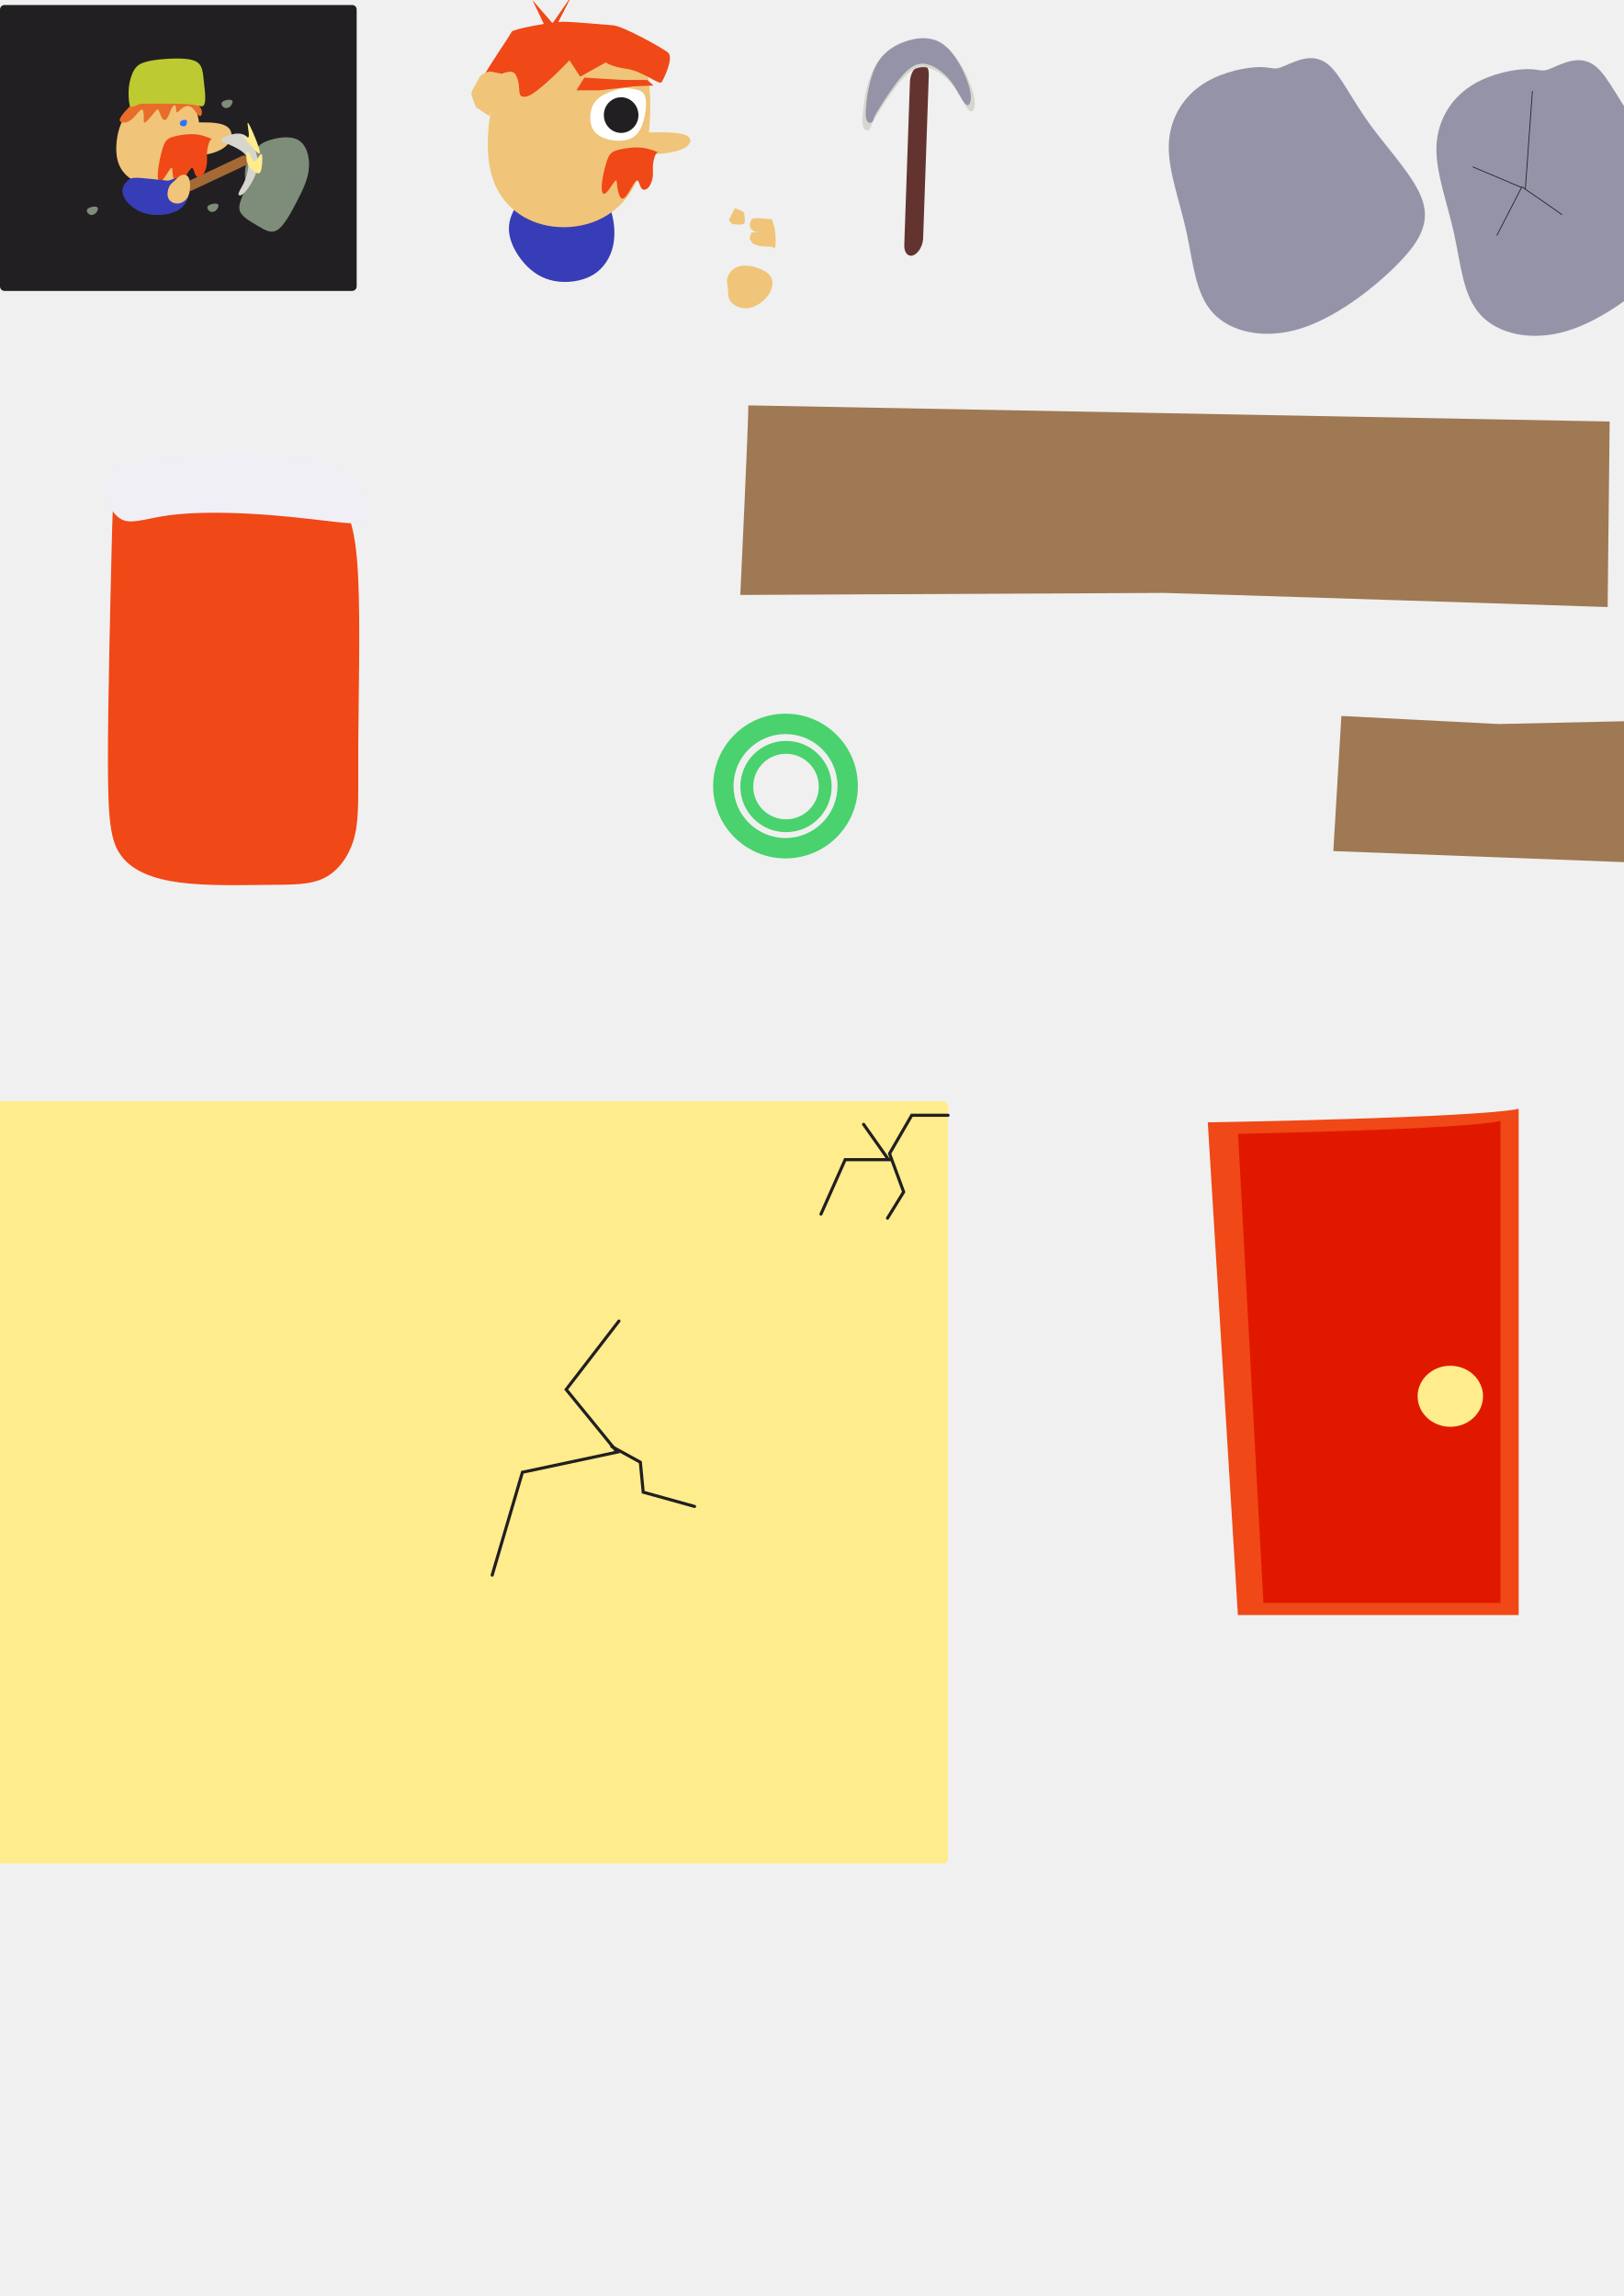
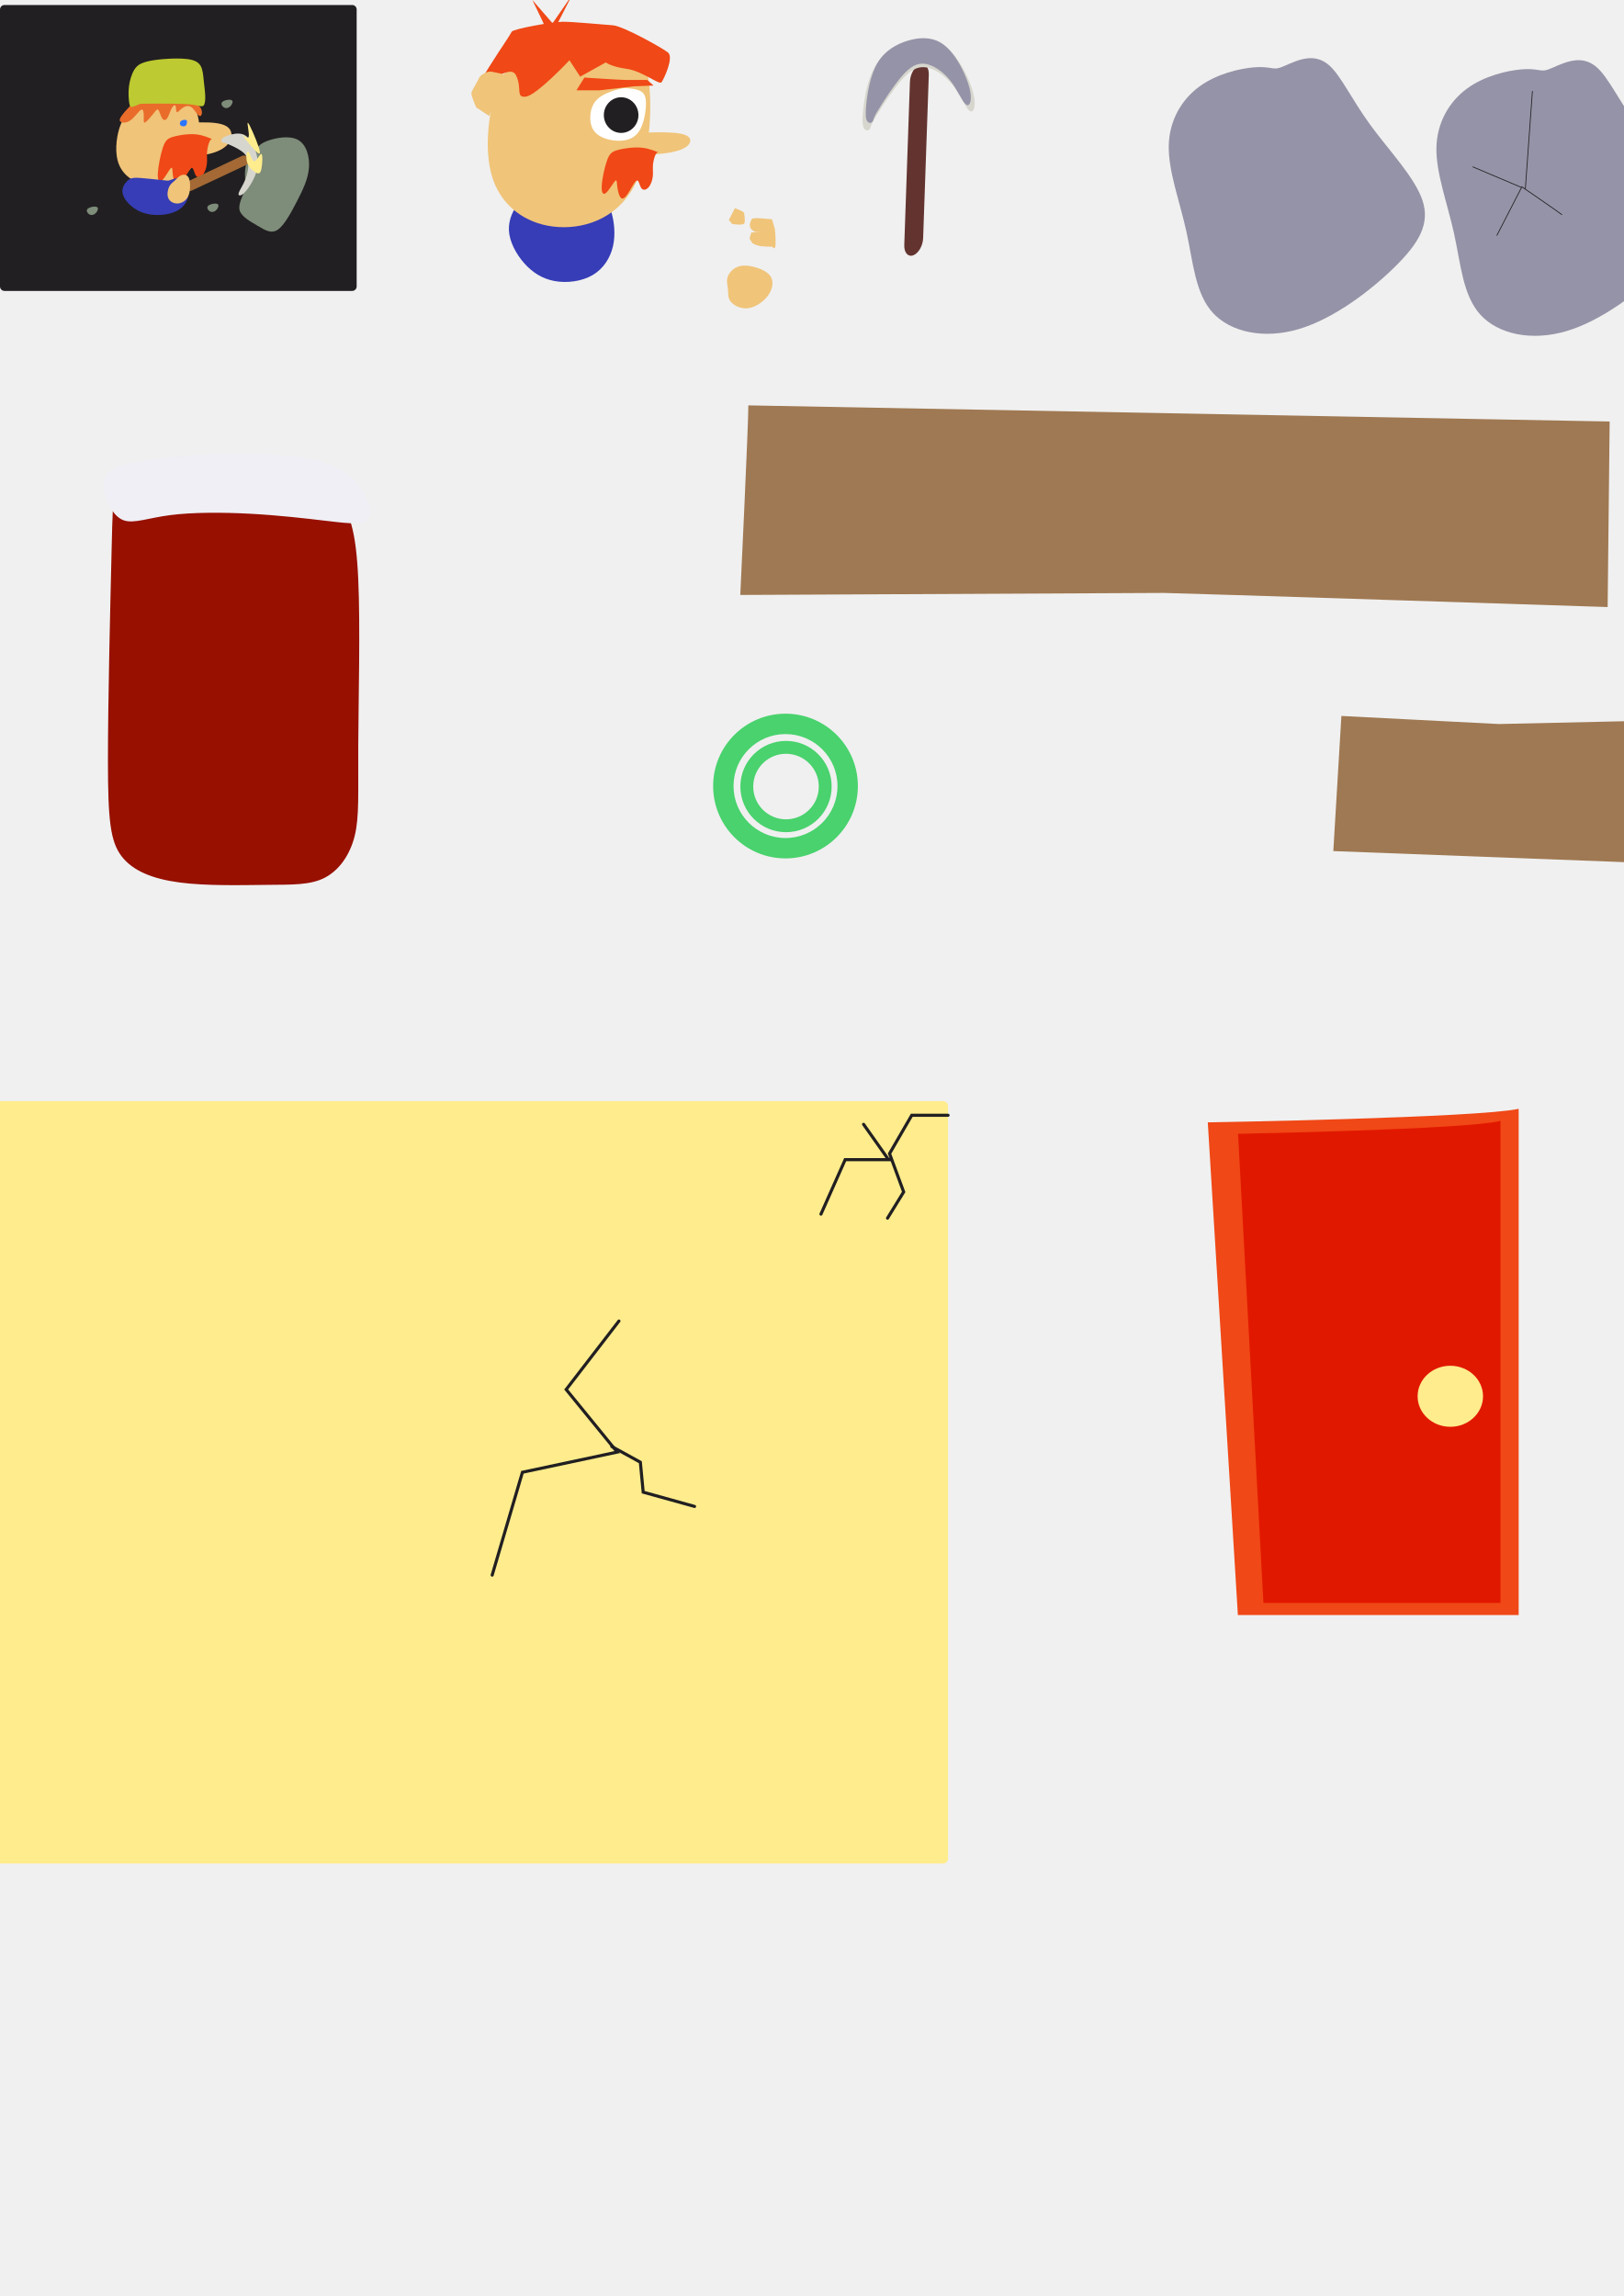
<svg xmlns="http://www.w3.org/2000/svg" width="210mm" height="297mm" viewBox="0 0 210 297" version="1.1" id="svg1">
  <defs id="defs1">
    </defs>
  <g id="layer1">
    <path id="path74" style="fill:#49d26d;fill-opacity:1;stroke:none;stroke-width:0.4;stroke-linecap:round;stroke-dasharray:none" d="m 101.658,95.841 a 5.903,5.903 0 0 0 -5.903,5.903 5.903,5.903 0 0 0 5.903,5.903 5.903,5.903 0 0 0 5.903,-5.903 5.903,5.903 0 0 0 -5.903,-5.903 z m 0,1.663 a 4.24,4.24 0 0 1 4.24,4.24 4.24,4.24 0 0 1 -4.24,4.24 4.24,4.24 0 0 1 -4.24,-4.24 4.24,4.24 0 0 1 4.24,-4.24 z" />
    <path style="fill:#f04816;fill-opacity:1;stroke-width:0.236;stroke-linecap:round" d="m 196.413,143.43 c -5.188,1.169 -40.204,1.754 -40.204,1.754 l 3.891,63.728 h 36.313 z" id="path66" />
    <rect style="fill:#211f21;stroke-width:4.506;stroke-linecap:round" id="rect18" width="46.129" height="36.987" x="4.918048e-06" y="0.646" ry="0.582" />
    <path style="fill:#7e8c7a;stroke-width:5;stroke-linecap:round" d="m 94.19,75.352 c -0.228,0.196 -0.511,0.217 -0.815,0.696 -0.304,0.478 -0.63,1.413 -0.696,2.261 -0.065,0.848 0.13,1.609 -0.087,2.478 -0.217,0.87 -0.848,1.848 -0.609,2.641 0.239,0.794 1.348,1.402 2.304,1.967 0.957,0.565 1.761,1.087 2.609,0.522 0.848,-0.565 1.739,-2.217 2.511,-3.718 0.772,-1.5 1.424,-2.848 1.533,-4.305 0.109,-1.457 -0.326,-3.022 -1.446,-3.62 -1.12,-0.598 -2.924,-0.228 -3.913,0.141 -0.989,0.37 -1.163,0.739 -1.391,0.935 z" id="path10" transform="translate(-60.98225,-56.19683)" />
    <path style="fill:#f0c479;stroke-width:5;stroke-linecap:round" d="m 69.743,71.395 c -1.044,0.87 -1.739,1.652 -2.261,3.522 -0.522,1.87 -0.87,4.826 2.4e-5,7.044 0.87,2.218 2.957,3.696 5.609,4 2.652,0.304 5.87,-0.565 7.566,-3.435 1.696,-2.87 1.87,-7.739 1.217,-10.305 -0.652,-2.565 -2.131,-2.826 -3.652,-3.044 -1.522,-0.217 -3.087,-0.391 -4.565,1.1e-5 -1.478,0.391 -2.87,1.348 -3.913,2.217 z" id="path1" transform="matrix(0.705351,0,0,0.6595461,-32.18922,-32.72435)" />
    <path style="fill:#f0c479;stroke-width:5;stroke-linecap:round" d="m 77.386,74.803 c 1.983,-0.138 3.966,-0.277 5.388,-0.223 1.422,0.054 2.283,0.3 2.698,0.784 0.415,0.484 0.384,1.207 -0.008,1.806 -0.392,0.6 -1.145,1.076 -2.183,1.376 -1.038,0.3 -2.36,0.423 -3.443,0.43 -1.084,0.008 -1.929,-0.1 -2.775,-0.208" id="path2" transform="translate(-55.82981,-58.74044)" />
    <path style="fill:#2a75ff;stroke-width:5;stroke-linecap:round" d="m 79.684,71.621 c -0.054,0 -0.161,0 -0.453,0.077 -0.292,0.077 -0.769,0.231 -1.076,0.469 -0.307,0.238 -0.446,0.561 -0.484,0.915 -0.038,0.354 0.023,0.738 0.284,1.007 0.261,0.269 0.723,0.423 1.199,0.453 0.477,0.031 0.968,-0.061 1.276,-0.461 0.307,-0.4 0.43,-1.107 0.438,-1.553 0.008,-0.446 -0.1,-0.63 -0.307,-0.738 -0.208,-0.108 -0.515,-0.138 -0.669,-0.154 -0.154,-0.015 -0.154,-0.015 -0.208,-0.015 z" id="path3" transform="matrix(0.288471,0,0,0.288471,0.8611196,-5.165005)" />
    <path style="fill:#f04816;stroke-width:5;stroke-linecap:round" d="m 81.575,78.831 c -0.008,0 -0.208,-0.077 -0.423,0.307 -0.215,0.384 -0.446,1.23 -0.507,1.983 -0.061,0.753 0.046,1.414 -0.031,2.144 -0.077,0.73 -0.338,1.53 -0.73,2.006 -0.392,0.477 -0.915,0.63 -1.237,0.184 -0.323,-0.446 -0.446,-1.491 -0.776,-1.437 -0.331,0.054 -0.869,1.207 -1.368,2.068 -0.5,0.861 -0.961,1.43 -1.322,1.214 -0.361,-0.215 -0.623,-1.214 -0.723,-2.052 -0.1,-0.838 -0.038,-1.514 -0.377,-1.153 -0.338,0.361 -1.076,1.76 -1.591,2.214 -0.515,0.453 -0.807,-0.038 -0.738,-1.337 0.069,-1.299 0.5,-3.405 0.915,-4.635 0.415,-1.23 0.815,-1.583 1.63,-1.86 0.815,-0.277 2.045,-0.477 3.013,-0.53 0.968,-0.054 1.676,0.038 2.283,0.184 0.607,0.146 1.115,0.346 1.46,0.484 0.346,0.138 0.53,0.215 0.523,0.215 z" id="path4" transform="matrix(0.715993,0,0,0.715993,-30.95958,-38.44469)" />
    <path style="fill:#e96c2a;stroke-width:5;stroke-linecap:round" d="m 70.238,71.052 c -0.753,0.169 -0.861,0.231 -1.245,0.623 -0.384,0.392 -1.045,1.115 -1.43,1.66 -0.384,0.546 -0.492,0.915 -0.169,1.122 0.323,0.208 1.076,0.254 1.837,-0.315 0.761,-0.569 1.53,-1.752 1.937,-1.914 0.407,-0.161 0.453,0.699 0.446,1.368 -0.008,0.669 -0.069,1.145 0.261,0.961 0.331,-0.184 1.053,-1.03 1.522,-1.622 0.469,-0.592 0.684,-0.93 0.899,-0.653 0.215,0.277 0.43,1.168 0.715,1.576 0.284,0.407 0.638,0.331 0.922,-0.1 0.284,-0.43 0.5,-1.214 0.769,-1.729 0.269,-0.515 0.592,-0.761 0.723,-0.5 0.131,0.261 0.069,1.03 0.238,1.145 0.169,0.115 0.569,-0.423 1.053,-0.761 0.484,-0.338 1.053,-0.477 1.53,-0.2 0.477,0.277 0.861,0.968 1.191,1.353 0.331,0.384 0.607,0.461 0.753,0.1 0.146,-0.361 0.161,-1.161 -0.615,-1.768 -0.776,-0.607 -2.344,-1.022 -3.774,-1.168 -1.43,-0.146 -2.721,-0.023 -4.066,0.177 -1.345,0.2 -2.744,0.477 -3.497,0.646 z" id="path6" transform="matrix(0.7058217,0,0,0.7058217,-31.9512,-36.7947)" />
    <path style="fill:#bdca31;stroke-width:5;stroke-linecap:round" d="m 72.067,70.599 c 0.907,-0.008 2.721,-0.023 4.274,-0.008 1.553,0.015 2.844,0.061 3.728,0.2 0.884,0.138 1.36,0.369 1.629,0.138 0.269,-0.231 0.331,-0.922 0.3,-1.691 -0.031,-0.769 -0.154,-1.614 -0.246,-2.506 -0.092,-0.892 -0.154,-1.829 -0.53,-2.467 -0.377,-0.638 -1.068,-0.976 -2.206,-1.122 -1.138,-0.146 -2.721,-0.1 -4.028,0.008 -1.307,0.108 -2.337,0.277 -3.113,0.523 -0.776,0.246 -1.299,0.569 -1.729,1.268 -0.43,0.699 -0.769,1.776 -0.892,2.844 -0.123,1.068 -0.031,2.129 0.061,2.713 0.092,0.584 0.184,0.692 0.492,0.63 0.307,-0.061 0.83,-0.292 1.091,-0.407 0.261,-0.115 0.261,-0.115 1.168,-0.123 z" id="path5" transform="matrix(0.7743701,0,0,0.7743701,-36.9564,-41.25651)" />
    <path style="fill:#363db6;stroke-width:5;stroke-linecap:round" d="m 77.57,80.922 c -0.138,-0.015 -0.415,-0.046 -1.068,-0.115 -0.653,-0.069 -1.683,-0.177 -2.398,-0.231 -0.715,-0.054 -1.115,-0.054 -1.53,0.246 -0.415,0.3 -0.845,0.899 -0.799,1.553 0.046,0.653 0.569,1.36 1.23,1.899 0.661,0.538 1.46,0.907 2.46,1.038 0.999,0.131 2.198,0.023 3.075,-0.346 0.876,-0.369 1.43,-0.999 1.645,-1.676 0.215,-0.676 0.092,-1.399 -0.1,-1.899 -0.192,-0.5 -0.453,-0.776 -0.861,-0.815 -0.407,-0.038 -0.961,0.161 -1.237,0.261 -0.277,0.1 -0.277,0.1 -0.415,0.085 z" id="path7" transform="translate(-55.94115,-57.55528)" />
    <g id="g10" transform="rotate(-18.22032,-119.4171,260.8613)">
      <g id="g9" transform="rotate(-6.978858,65.1811,48.67075)">
        <rect style="fill:#a46935;stroke-width:5;stroke-linecap:round" id="rect8" width="9.039" height="1.291" x="86.61" y="83.243" ry="0.646" />
        <path style="fill:#d7d6ce;stroke-width:5;stroke-linecap:round" d="m 93.796,80.683 c 0.038,0.023 0.115,0.069 0.43,0.415 0.315,0.346 0.869,0.992 1.184,1.56 0.315,0.569 0.392,1.061 0.177,1.668 -0.215,0.607 -0.723,1.33 -1.307,1.875 -0.584,0.546 -1.245,0.915 -1.491,1.184 -0.246,0.269 -0.077,0.438 0.292,0.392 0.369,-0.046 0.938,-0.307 1.568,-0.723 0.63,-0.415 1.322,-0.984 1.768,-1.691 0.446,-0.707 0.646,-1.553 0.684,-2.39 0.038,-0.838 -0.085,-1.668 -0.561,-2.168 -0.477,-0.5 -1.307,-0.669 -1.845,-0.73 -0.538,-0.061 -0.784,-0.015 -0.93,0.085 -0.146,0.1 -0.192,0.254 -0.177,0.346 0.015,0.092 0.092,0.123 0.131,0.138 0.038,0.015 0.038,0.015 0.077,0.038 z" id="path8" transform="translate(-0.184472)" />
      </g>
      <path style="fill:#f0c479;stroke-width:5;stroke-linecap:round" d="M 89.746,79.669 C 89.423,79.815 89.1,79.892 88.793,80.215 c -0.307,0.323 -0.6,0.892 -0.553,1.368 0.046,0.477 0.43,0.861 0.884,1.007 0.453,0.146 0.976,0.054 1.368,-0.215 0.392,-0.269 0.653,-0.715 0.845,-1.214 0.192,-0.5 0.315,-1.053 0.2,-1.407 -0.115,-0.354 -0.469,-0.507 -0.807,-0.477 -0.338,0.031 -0.661,0.246 -0.984,0.392 z" id="path9" />
    </g>
    <path style="fill:#ffec8c;stroke-width:5;stroke-linecap:round" d="m 89.157,74.895 c -0.326,-1 -1.174,-2.957 -1.381,-3.131 -0.207,-0.174 0.228,1.435 0.076,1.827 -0.152,0.392 -0.924,-0.467 -0.821,-0.278 0.103,0.19 1.082,1.429 1.669,2.027 0.587,0.598 0.783,0.554 0.457,-0.446 z" id="path11" transform="translate(-55.69937,-55.87073)" />
    <path style="fill:#ffec8c;stroke-width:5;stroke-linecap:round" d="m 88.505,78.537 c -0.63,-0.141 -1.848,-0.207 -1.935,-0.022 -0.087,0.185 0.957,0.62 0.924,0.946 -0.033,0.326 -1.141,0.544 -1.272,0.739 -0.13,0.196 0.717,0.37 1.381,0.185 0.663,-0.185 1.141,-0.728 1.359,-1.109 0.217,-0.38 0.174,-0.598 -0.457,-0.739 z" id="path12" transform="rotate(89.32554,89.83627,22.52296)" />
    <path style="fill:#7e8c7a;stroke-width:5;stroke-linecap:round" d="m 84.82,81.819 c -0.315,0.033 -0.728,0.163 -0.837,0.38 -0.109,0.217 0.087,0.522 0.326,0.641 0.239,0.12 0.522,0.054 0.739,-0.13 0.217,-0.185 0.37,-0.489 0.337,-0.674 -0.033,-0.185 -0.25,-0.25 -0.565,-0.217 z" id="path13" transform="translate(-57.13422,-55.47941)" />
    <path style="fill:#7e8c7a;stroke-width:5;stroke-linecap:round" d="m 84.82,81.819 c -0.315,0.033 -0.728,0.163 -0.837,0.38 -0.109,0.217 0.087,0.522 0.326,0.641 0.239,0.12 0.522,0.054 0.739,-0.13 0.217,-0.185 0.37,-0.489 0.337,-0.674 -0.033,-0.185 -0.25,-0.25 -0.565,-0.217 z" id="path14" transform="translate(-55.30804,-68.91487)" />
    <path style="fill:#7e8c7a;stroke-width:5;stroke-linecap:round" d="m 84.82,81.819 c -0.315,0.033 -0.728,0.163 -0.837,0.38 -0.109,0.217 0.087,0.522 0.326,0.641 0.239,0.12 0.522,0.054 0.739,-0.13 0.217,-0.185 0.37,-0.489 0.337,-0.674 -0.033,-0.185 -0.25,-0.25 -0.565,-0.217 z" id="path16" transform="translate(-72.72198,-55.08808)" />
    <g id="g28" transform="matrix(0.09469702,-2.730634,1.890802,-0.6900439,-48.70631,327.4124)">
      <rect style="fill:#63342f;stroke-width:5;stroke-linecap:round" id="rect28" width="9.039" height="1.291" x="86.61" y="83.243" ry="0.646" />
      <path style="fill:#d7d6ce;stroke-width:5;stroke-linecap:round" d="m 93.796,80.683 c 0.038,0.023 0.115,0.069 0.43,0.415 0.315,0.346 0.869,0.992 1.184,1.56 0.315,0.569 0.392,1.061 0.177,1.668 -0.215,0.607 -0.723,1.33 -1.307,1.875 -0.584,0.546 -1.245,0.915 -1.491,1.184 -0.246,0.269 -0.077,0.438 0.292,0.392 0.369,-0.046 0.938,-0.307 1.568,-0.723 0.63,-0.415 1.322,-0.984 1.768,-1.691 0.446,-0.707 0.646,-1.553 0.684,-2.39 0.038,-0.838 -0.085,-1.668 -0.561,-2.168 -0.477,-0.5 -1.307,-0.669 -1.845,-0.73 -0.538,-0.061 -0.784,-0.015 -0.93,0.085 -0.146,0.1 -0.192,0.254 -0.177,0.346 0.015,0.092 0.092,0.123 0.131,0.138 0.038,0.015 0.038,0.015 0.077,0.038 z" id="path28" transform="translate(-0.184472)" />
      <path style="fill:#9593a7;stroke-width:5;stroke-linecap:round" d="m 93.796,80.683 c 0.038,0.023 0.115,0.069 0.43,0.415 0.315,0.346 0.869,0.992 1.184,1.56 0.315,0.569 0.392,1.061 0.177,1.668 -0.215,0.607 -0.723,1.33 -1.307,1.875 -0.584,0.546 -1.245,0.915 -1.491,1.184 -0.246,0.269 -0.077,0.438 0.292,0.392 0.369,-0.046 0.938,-0.307 1.568,-0.723 0.63,-0.415 1.322,-0.984 1.768,-1.691 0.446,-0.707 0.646,-1.553 0.684,-2.39 0.038,-0.838 -0.085,-1.668 -0.561,-2.168 -0.477,-0.5 -1.307,-0.669 -1.845,-0.73 -0.538,-0.061 -0.784,-0.015 -0.93,0.085 -0.146,0.1 -0.192,0.254 -0.177,0.346 0.015,0.092 0.092,0.123 0.131,0.138 0.038,0.015 0.038,0.015 0.077,0.038 z" id="path57" transform="matrix(0.9369089,0,0,0.9369089,6.02874,5.256408)" />
    </g>
    <path style="fill:#f0c479;stroke-width:5;stroke-linecap:round" d="M 89.746,79.669 C 89.423,79.815 89.1,79.892 88.793,80.215 c -0.307,0.323 -0.6,0.892 -0.553,1.368 0.046,0.477 0.43,0.861 0.884,1.007 0.453,0.146 0.976,0.054 1.368,-0.215 0.392,-0.269 0.653,-0.715 0.845,-1.214 0.192,-0.5 0.315,-1.053 0.2,-1.407 -0.115,-0.354 -0.469,-0.507 -0.807,-0.477 -0.338,0.031 -0.661,0.246 -0.984,0.392 z" id="path29" transform="matrix(0.7099959,-1.674357,1.8963,-0.05520858,-120.6434,192.1202)" />
    <path style="fill:#9593a7;stroke-width:2.215;stroke-linecap:round" d="m 98.201,108.137 c -0.013,-0.339 0.127,-0.689 0.101,-1.608 -0.026,-0.919 -0.216,-2.407 -0.799,-3.393 -0.583,-0.986 -1.557,-1.469 -2.777,-1.047 -1.22,0.422 -2.686,1.751 -4.173,2.766 -1.487,1.015 -2.996,1.718 -3.966,3.285 -0.97,1.567 -1.402,3.999 -0.98,6.237 0.421,2.238 1.696,4.283 2.781,5.516 1.086,1.233 1.982,1.654 3.115,0.714 1.133,-0.94 2.503,-3.242 3.766,-4.976 1.263,-1.734 2.42,-2.901 2.948,-3.89 0.528,-0.989 0.427,-1.799 0.294,-2.369 -0.133,-0.569 -0.298,-0.897 -0.311,-1.236 z" id="path32" transform="matrix(0.7099959,-2.721859,1.8963,-0.08974786,-109.6863,285.8417)" />
    <path style="fill:#9593a7;stroke-width:2.215;stroke-linecap:round" d="m 98.201,108.137 c -0.013,-0.339 0.127,-0.689 0.101,-1.608 -0.026,-0.919 -0.216,-2.407 -0.799,-3.393 -0.583,-0.986 -1.557,-1.469 -2.777,-1.047 -1.22,0.422 -2.686,1.751 -4.173,2.766 -1.487,1.015 -2.996,1.718 -3.966,3.285 -0.97,1.567 -1.402,3.999 -0.98,6.237 0.421,2.238 1.696,4.283 2.781,5.516 1.086,1.233 1.982,1.654 3.115,0.714 1.133,-0.94 2.503,-3.242 3.766,-4.976 1.263,-1.734 2.42,-2.901 2.948,-3.89 0.528,-0.989 0.427,-1.799 0.294,-2.369 -0.133,-0.569 -0.298,-0.897 -0.311,-1.236 z" id="path33" transform="matrix(0.7099959,-2.721859,1.8963,-0.08974786,-75.06847,286.1026)" />
    <path style="fill:#9593a7;stroke:#211f21;stroke-width:0.1;stroke-linecap:round;stroke-dasharray:none" d="m 190.495,21.588 6.783,2.87 0.913,-12.653" id="path35" />
    <path style="fill:#9593a7;stroke:#211f21;stroke-width:0.1;stroke-linecap:round;stroke-dasharray:none" d="m 201.997,27.763 c -0.461,-0.369 -5.165,-3.597 -5.165,-3.597 l -3.228,6.272" id="path44" />
    <path style="fill:#9593a7;stroke-width:2.215;stroke-linecap:round" d="m 98.201,108.137 c -0.013,-0.339 0.127,-0.689 0.101,-1.608 -0.026,-0.919 -0.216,-2.407 -0.799,-3.393 -0.583,-0.986 -1.557,-1.469 -2.777,-1.047 -1.22,0.422 -2.686,1.751 -4.173,2.766 -1.487,1.015 -2.996,1.718 -3.966,3.285 -0.97,1.567 -1.402,3.999 -0.98,6.237 0.421,2.238 1.696,4.283 2.781,5.516 1.086,1.233 1.982,1.654 3.115,0.714 1.133,-0.94 2.503,-3.242 3.766,-4.976 1.263,-1.734 2.42,-2.901 2.948,-3.89 0.528,-0.989 0.427,-1.799 0.294,-2.369 -0.133,-0.569 -0.298,-0.897 -0.311,-1.236 z" id="path45" transform="matrix(0.7099959,-2.721859,1.8963,-0.08974786,-41.67903,284.4423)" />
    <path style="fill:#9593a7;stroke:#211f21;stroke-width:0.1;stroke-linecap:round;stroke-dasharray:none" d="m 223.885,19.928 6.783,2.87 0.913,-12.653" id="path46" />
    <path style="fill:#9593a7;stroke:#211f21;stroke-width:0.1;stroke-linecap:round;stroke-dasharray:none" d="m 235.386,26.103 c -0.461,-0.369 -5.165,-3.597 -5.165,-3.597 l -3.228,6.272" id="path47" />
    <path style="fill:#9593a7;stroke:#211f21;stroke-width:0.1;stroke-linecap:round;stroke-dasharray:none" d="m 235.202,16.141 c -0.646,0.184 -4.889,6.364 -4.889,6.364 l 12.821,3.966" id="path48" />
    <path style="fill:#9593a7;stroke:#211f21;stroke-width:0.1;stroke-linecap:round;stroke-dasharray:none" d="m 229.668,31.821 0.461,-9.408 8.209,12.544" id="path49" />
    <path style="fill:#9593a7;stroke:#211f21;stroke-width:0.1;stroke-linecap:round;stroke-dasharray:none" d="m 240.736,17.433 -10.146,4.612 15.588,1.845" id="path50" />
    <path style="fill:#9593a7;stroke:#211f21;stroke-width:0.1;stroke-linecap:round;stroke-dasharray:none" d="m 228.71,12.049 1.761,10.501 -8.413,-7.109" id="path51" />
    <path style="fill:#f0c479;fill-opacity:1;stroke:none;stroke-width:0.1;stroke-linecap:round;stroke-dasharray:none" d="m 99.845,28.363 c -0.461,5.3e-5 -2.49,-0.323 -2.629,0 -0.138,0.323 -0.231,0.369 -0.231,0.83 -2e-6,0.461 0.6,0.83 0.83,0.83 0.231,1.1e-4 1.199,-1e-6 1.199,-1e-6 l -1.845,0.046 -0.231,0.784 0.369,0.6 c 0,0 0.415,0.277 0.968,0.369 0.553,0.092 1.614,0.092 1.614,0.092 0,0 0.369,0.6 0.415,-0.277 0.046,-0.876 -0.092,-2.029 -0.092,-2.029 z" id="path55" />
    <path style="fill:#f0c479;fill-opacity:1;stroke:none;stroke-width:0.1;stroke-linecap:round;stroke-dasharray:none" d="m 95.049,26.933 c 0,0 1.199,0.415 1.199,0.646 6e-6,0.231 0.138,0.83 0.046,1.245 -0.092,0.415 -1.614,0.138 -1.614,0.138 l -0.415,-0.507" id="path56" />
-     <path style="fill:#f04816;stroke-width:0.044;stroke-linecap:round" d="m 84.236,29.725 c -2.342,0.796 -7.026,2.387 -9.885,3.458 -2.859,1.071 -3.894,1.62 -4.628,2.657 -0.735,1.037 -1.169,2.562 -1.402,4.497 -0.233,1.936 -0.265,4.282 -0.313,6.067 -0.048,1.785 -0.11,3.008 0.212,3.861 0.322,0.852 1.029,1.333 1.945,1.315 0.916,-0.019 2.04,-0.537 4.326,-1.377 2.287,-0.84 5.736,-2.002 8.017,-3.002 2.281,-1 3.393,-1.838 4.033,-3.099 0.64,-1.261 0.809,-2.946 0.924,-4.74 0.116,-1.794 0.178,-3.699 0.155,-5.376 -0.024,-1.677 -0.134,-3.128 -0.322,-3.933 -0.188,-0.805 -0.454,-0.965 -0.587,-1.045 -0.133,-0.08 -0.133,-0.08 -2.475,0.716 z" id="path19" transform="matrix(0.7099959,-2.721859,1.8963,-0.08974786,-101.754,303.7355)" />
+     <path style="fill:#971000;stroke-width:0.044;stroke-linecap:round;fill-opacity:1" d="m 84.236,29.725 c -2.342,0.796 -7.026,2.387 -9.885,3.458 -2.859,1.071 -3.894,1.62 -4.628,2.657 -0.735,1.037 -1.169,2.562 -1.402,4.497 -0.233,1.936 -0.265,4.282 -0.313,6.067 -0.048,1.785 -0.11,3.008 0.212,3.861 0.322,0.852 1.029,1.333 1.945,1.315 0.916,-0.019 2.04,-0.537 4.326,-1.377 2.287,-0.84 5.736,-2.002 8.017,-3.002 2.281,-1 3.393,-1.838 4.033,-3.099 0.64,-1.261 0.809,-2.946 0.924,-4.74 0.116,-1.794 0.178,-3.699 0.155,-5.376 -0.024,-1.677 -0.134,-3.128 -0.322,-3.933 -0.188,-0.805 -0.454,-0.965 -0.587,-1.045 -0.133,-0.08 -0.133,-0.08 -2.475,0.716 z" id="path19" transform="matrix(0.7099959,-2.721859,1.8963,-0.08974786,-101.754,303.7355)" />
    <path style="fill:#efeff5;fill-opacity:1;stroke-width:0.044;stroke-linecap:round" d="m 81.039,34.173 c -0.216,0.012 -0.378,0.073 -0.756,0.409 -0.379,0.337 -0.974,0.949 -1.15,1.692 -0.176,0.742 0.067,1.614 0.154,3.084 0.087,1.469 0.019,3.535 -0.117,5.501 -0.137,1.966 -0.342,3.831 -0.5,5.243 -0.158,1.412 -0.27,2.371 -0.14,2.792 0.13,0.421 0.501,0.305 1.029,-0.202 0.528,-0.507 1.212,-1.406 1.656,-2.741 0.443,-1.335 0.646,-3.108 0.764,-4.757 0.118,-1.649 0.153,-3.175 0.147,-4.446 -0.006,-1.27 -0.052,-2.285 -0.114,-3.328 -0.061,-1.043 -0.138,-2.115 -0.311,-2.669 -0.173,-0.554 -0.444,-0.591 -0.66,-0.578 z" id="path20" transform="matrix(0.7099959,-2.721859,1.8963,-0.08974786,-108.9036,285.9721)" />
    <g id="g21">
      <path style="fill:#363db6;stroke-width:5;stroke-linecap:round" d="m 77.57,80.922 c -0.138,-0.015 -0.415,-0.046 -1.068,-0.115 -0.653,-0.069 -1.683,-0.177 -2.398,-0.231 -0.715,-0.054 -1.115,-0.054 -1.53,0.246 -0.415,0.3 -0.845,0.899 -0.799,1.553 0.046,0.653 0.569,1.36 1.23,1.899 0.661,0.538 1.46,0.907 2.46,1.038 0.999,0.131 2.198,0.023 3.075,-0.346 0.876,-0.369 1.43,-0.999 1.645,-1.676 0.215,-0.676 0.092,-1.399 -0.1,-1.899 -0.192,-0.5 -0.453,-0.776 -0.861,-0.815 -0.407,-0.038 -0.961,0.161 -1.237,0.261 -0.277,0.1 -0.277,0.1 -0.415,0.085 z" id="path18" transform="matrix(1.600458,0,0,2.229512,-49.05142,-153.8513)" />
      <path style="fill:#f0c479;stroke-width:5;stroke-linecap:round" d="m 69.743,71.395 c -1.044,0.87 -1.739,1.652 -2.261,3.522 -0.522,1.87 -0.87,4.826 2.4e-5,7.044 0.87,2.218 2.957,3.696 5.609,4 2.652,0.304 5.87,-0.565 7.566,-3.435 1.696,-2.87 1.87,-7.739 1.217,-10.305 -0.652,-2.565 -2.131,-2.826 -3.652,-3.044 -1.522,-0.217 -3.087,-0.391 -4.565,1.1e-5 -1.478,0.391 -2.87,1.348 -3.913,2.217 z" id="path15" transform="matrix(1.376134,0,0,1.485801,-29.04916,-98.41578)" />
      <path style="fill:#f0c479;stroke-width:5;stroke-linecap:round" d="m 77.386,74.803 c 1.983,-0.138 3.966,-0.277 5.388,-0.223 1.422,0.054 2.283,0.3 2.698,0.784 0.415,0.484 0.384,1.207 -0.008,1.806 -0.392,0.6 -1.145,1.076 -2.183,1.376 -1.038,0.3 -2.36,0.423 -3.443,0.43 -1.084,0.008 -1.929,-0.1 -2.775,-0.208" id="path24" transform="matrix(1.059771,0,0,0.6590621,-1.618539,-32.03119)" />
      <path style="fill:#f04816;stroke-width:5;stroke-linecap:round" d="m 81.575,78.831 c -0.008,0 -0.208,-0.077 -0.423,0.307 -0.215,0.384 -0.446,1.23 -0.507,1.983 -0.061,0.753 0.046,1.414 -0.031,2.144 -0.077,0.73 -0.338,1.53 -0.73,2.006 -0.392,0.477 -0.915,0.63 -1.237,0.184 -0.323,-0.446 -0.446,-1.491 -0.776,-1.437 -0.331,0.054 -0.869,1.207 -1.368,2.068 -0.5,0.861 -0.961,1.43 -1.322,1.214 -0.361,-0.215 -0.623,-1.214 -0.723,-2.052 -0.1,-0.838 -0.038,-1.514 -0.377,-1.153 -0.338,0.361 -1.076,1.76 -1.591,2.214 -0.515,0.453 -0.807,-0.038 -0.738,-1.337 0.069,-1.299 0.5,-3.405 0.915,-4.635 0.415,-1.23 0.815,-1.583 1.63,-1.86 0.815,-0.277 2.045,-0.477 3.013,-0.53 0.968,-0.054 1.676,0.038 2.283,0.184 0.607,0.146 1.115,0.346 1.46,0.484 0.346,0.138 0.53,0.215 0.523,0.215 z" id="path25" transform="matrix(0.7450494,0,0,0.7021121,24.36691,-35.64286)" />
      <path style="fill:#f04816;fill-opacity:1;stroke:none;stroke-width:0.1;stroke-linecap:round;stroke-dasharray:none" d="m 65.073,5.857 c 0,0 -3.782,5.626 -3.228,5.626 0.553,0 4.058,-3.413 4.889,-1.752 0.83,1.66 -0.092,2.952 1.291,2.767 1.384,-0.184 5.626,-4.704 5.626,-4.704 l 1.384,2.121 3.32,-1.845 c 0,0 0.646,0.553 2.675,0.83 2.029,0.277 4.243,2.121 4.52,1.752 0.277,-0.369 1.66,-3.228 0.83,-3.874 -0.83,-0.646 -5.811,-3.413 -7.102,-3.505 -1.291,-0.092 -5.165,-0.461 -6.457,-0.461 -1.291,0 -6.457,0.922 -6.641,1.291 -0.184,0.369 -1.107,1.752 -1.107,1.752 z" id="path52" />
      <g id="g60" transform="matrix(2.134516,0,0,2.068287,-95.25674,-11.20054)">
        <path style="fill:#ffffff;stroke-width:5;stroke-linecap:round" d="m 79.684,71.621 c -0.054,0 -0.161,0 -0.453,0.077 -0.292,0.077 -0.769,0.231 -1.076,0.469 -0.307,0.238 -0.446,0.561 -0.484,0.915 -0.038,0.354 0.023,0.738 0.284,1.007 0.261,0.269 0.723,0.423 1.199,0.453 0.477,0.031 0.968,-0.061 1.276,-0.461 0.307,-0.4 0.43,-1.107 0.438,-1.553 0.008,-0.446 -0.1,-0.63 -0.307,-0.738 -0.208,-0.108 -0.515,-0.138 -0.669,-0.154 -0.154,-0.015 -0.154,-0.015 -0.208,-0.015 z" id="path17" transform="matrix(1.052257,0,0,1.125652,-1.327817,-69.69601)" />
        <ellipse style="fill:#211f21;fill-opacity:1;stroke:none;stroke-width:0.067;stroke-linecap:round;stroke-dasharray:none" id="path60" cx="82.263" cy="12.613" rx="1.048" ry="1.115" />
      </g>
      <path style="fill:#f04816;fill-opacity:1;stroke:none;stroke-width:0.158;stroke-linecap:round;stroke-dasharray:none" d="m 80.93,10.345 c -0.617,0 -5.349,-0.309 -5.349,-0.309 l -1.029,1.646 h 2.983 l 4.424,-0.514 2.572,-0.103 -0.823,-0.72 z" id="path53" />
      <path style="fill:#f0c479;fill-opacity:1;stroke:none;stroke-width:0.1;stroke-linecap:round;stroke-dasharray:none" d="m 65.285,9.645 c 0,0 -1.168,-0.286 -1.714,-0.376 -0.546,-0.09 -1.47,0.412 -1.636,0.853 -0.166,0.44 -0.907,1.533 -0.967,1.897 -0.06,0.364 0.626,1.879 0.626,1.879 l 1.685,1.119" id="path54" />
      <path style="fill:#f04816;fill-opacity:1;stroke:none;stroke-width:0.1;stroke-linecap:round;stroke-dasharray:none" d="M 70.514,3.505 C 70.376,3.136 68.854,0 68.854,0 l 2.998,3.459 z" id="path61" />
      <path style="fill:#f04816;fill-opacity:1;stroke:none;stroke-width:0.1;stroke-linecap:round;stroke-dasharray:none" d="M 71.41,3.09 73.992,-0.646 71.963,3.32 Z" id="path62" />
    </g>
    <path style="fill:#9f7953;fill-opacity:1;stroke-width:0.1;stroke-linecap:round" d="m 96.788,52.437 c 0,2.609 -1.044,24.523 -1.044,24.523 0,0 53.481,-0.261 54.785,-0.261 1.304,0 57.394,1.826 57.394,1.826 l 0.261,-24.001 z" id="path58" />
    <path style="fill:#9f7953;fill-opacity:1;stroke-width:0.1;stroke-linecap:round" d="m 216.272,57.133 -2.087,16.436 50.611,2.087 5.739,-1.304 1.304,1.826 57.655,1.565 -0.783,-17.479 z" id="path59" />
    <path style="fill:#9f7953;fill-opacity:1;stroke-width:0.1;stroke-linecap:round" d="m 173.487,92.613 -1.044,17.479 48.002,1.826 3.391,1.304 7.044,-1.304 55.829,1.304 0.783,-18.523 -70.177,-1.565 -23.479,0.522 z" id="path63" />
    <path style="fill:#e11800;fill-opacity:1;stroke-width:0.212;stroke-linecap:round" d="m 194.065,144.995 c -4.38,1.113 -33.943,1.67 -33.943,1.67 l 3.285,60.681 h 30.658 z" id="path64" />
    <ellipse style="fill:#ffec8c;fill-opacity:1;stroke-width:0.099;stroke-linecap:round" id="path65" cx="187.576" cy="180.616" rx="4.23" ry="3.948" />
    <g id="g73">
      <rect style="fill:#ffec8c;fill-opacity:1;stroke-width:0.1;stroke-linecap:round" id="rect66" width="207.141" height="98.614" x="-84.526" y="142.442" ry="0.646" />
      <path style="fill:#ffec8c;fill-opacity:1;stroke-width:0.4;stroke-linecap:round;stroke-dasharray:none" d="m -85.83,228.012 24.262,-0.261 15.914,-20.61" id="path67" />
      <path style="fill:#ffec8c;fill-opacity:1;stroke:#211f21;stroke-width:0.4;stroke-linecap:round;stroke-dasharray:none" d="m -84.787,227.49 c 1.565,0 17.218,0 17.218,0 l 17.479,-13.305" id="path68" />
      <path style="fill:#ffec8c;fill-opacity:1;stroke:#211f21;stroke-width:0.4;stroke-linecap:round;stroke-dasharray:none" d="m 63.655,203.75 3.913,-13.305 12.261,-2.609 -6.604,-8.098 6.825,-8.855" id="path69" />
      <path style="fill:#ffec8c;fill-opacity:1;stroke:#211f21;stroke-width:0.4;stroke-linecap:round;stroke-dasharray:none" d="m 79.13,187.117 3.689,2.029 0.369,3.874 6.641,1.845" id="path70" />
      <path style="fill:#ffec8c;fill-opacity:1;stroke:#211f21;stroke-width:0.4;stroke-linecap:round;stroke-dasharray:none" d="m 116.354,150.008 h -7.044 l -3.131,7.044" id="path71" />
      <path style="fill:#ffec8c;fill-opacity:1;stroke:#211f21;stroke-width:0.4;stroke-linecap:round;stroke-dasharray:none" d="m 114.788,157.573 2.087,-3.391 -1.826,-4.957 2.87,-4.957 h 4.696" id="path72" />
      <path style="fill:#ffec8c;fill-opacity:1;stroke:#211f21;stroke-width:0.4;stroke-linecap:round;stroke-dasharray:none" d="m 114.82,149.871 -3.131,-4.435" id="path73" />
    </g>
    <path id="path75" style="fill:#49d26d;fill-opacity:1;stroke:none;stroke-width:0.634;stroke-linecap:round;stroke-dasharray:none" d="m 101.593,92.319 a 9.36,9.36 0 0 0 -9.36,9.36 9.36,9.36 0 0 0 9.36,9.36 9.36,9.36 0 0 0 9.36,-9.36 9.36,9.36 0 0 0 -9.36,-9.36 z m 0,2.637 a 6.723,6.723 0 0 1 6.723,6.723 6.723,6.723 0 0 1 -6.723,6.723 6.723,6.723 0 0 1 -6.723,-6.723 6.723,6.723 0 0 1 6.723,-6.723 z" />
  </g>
</svg>
